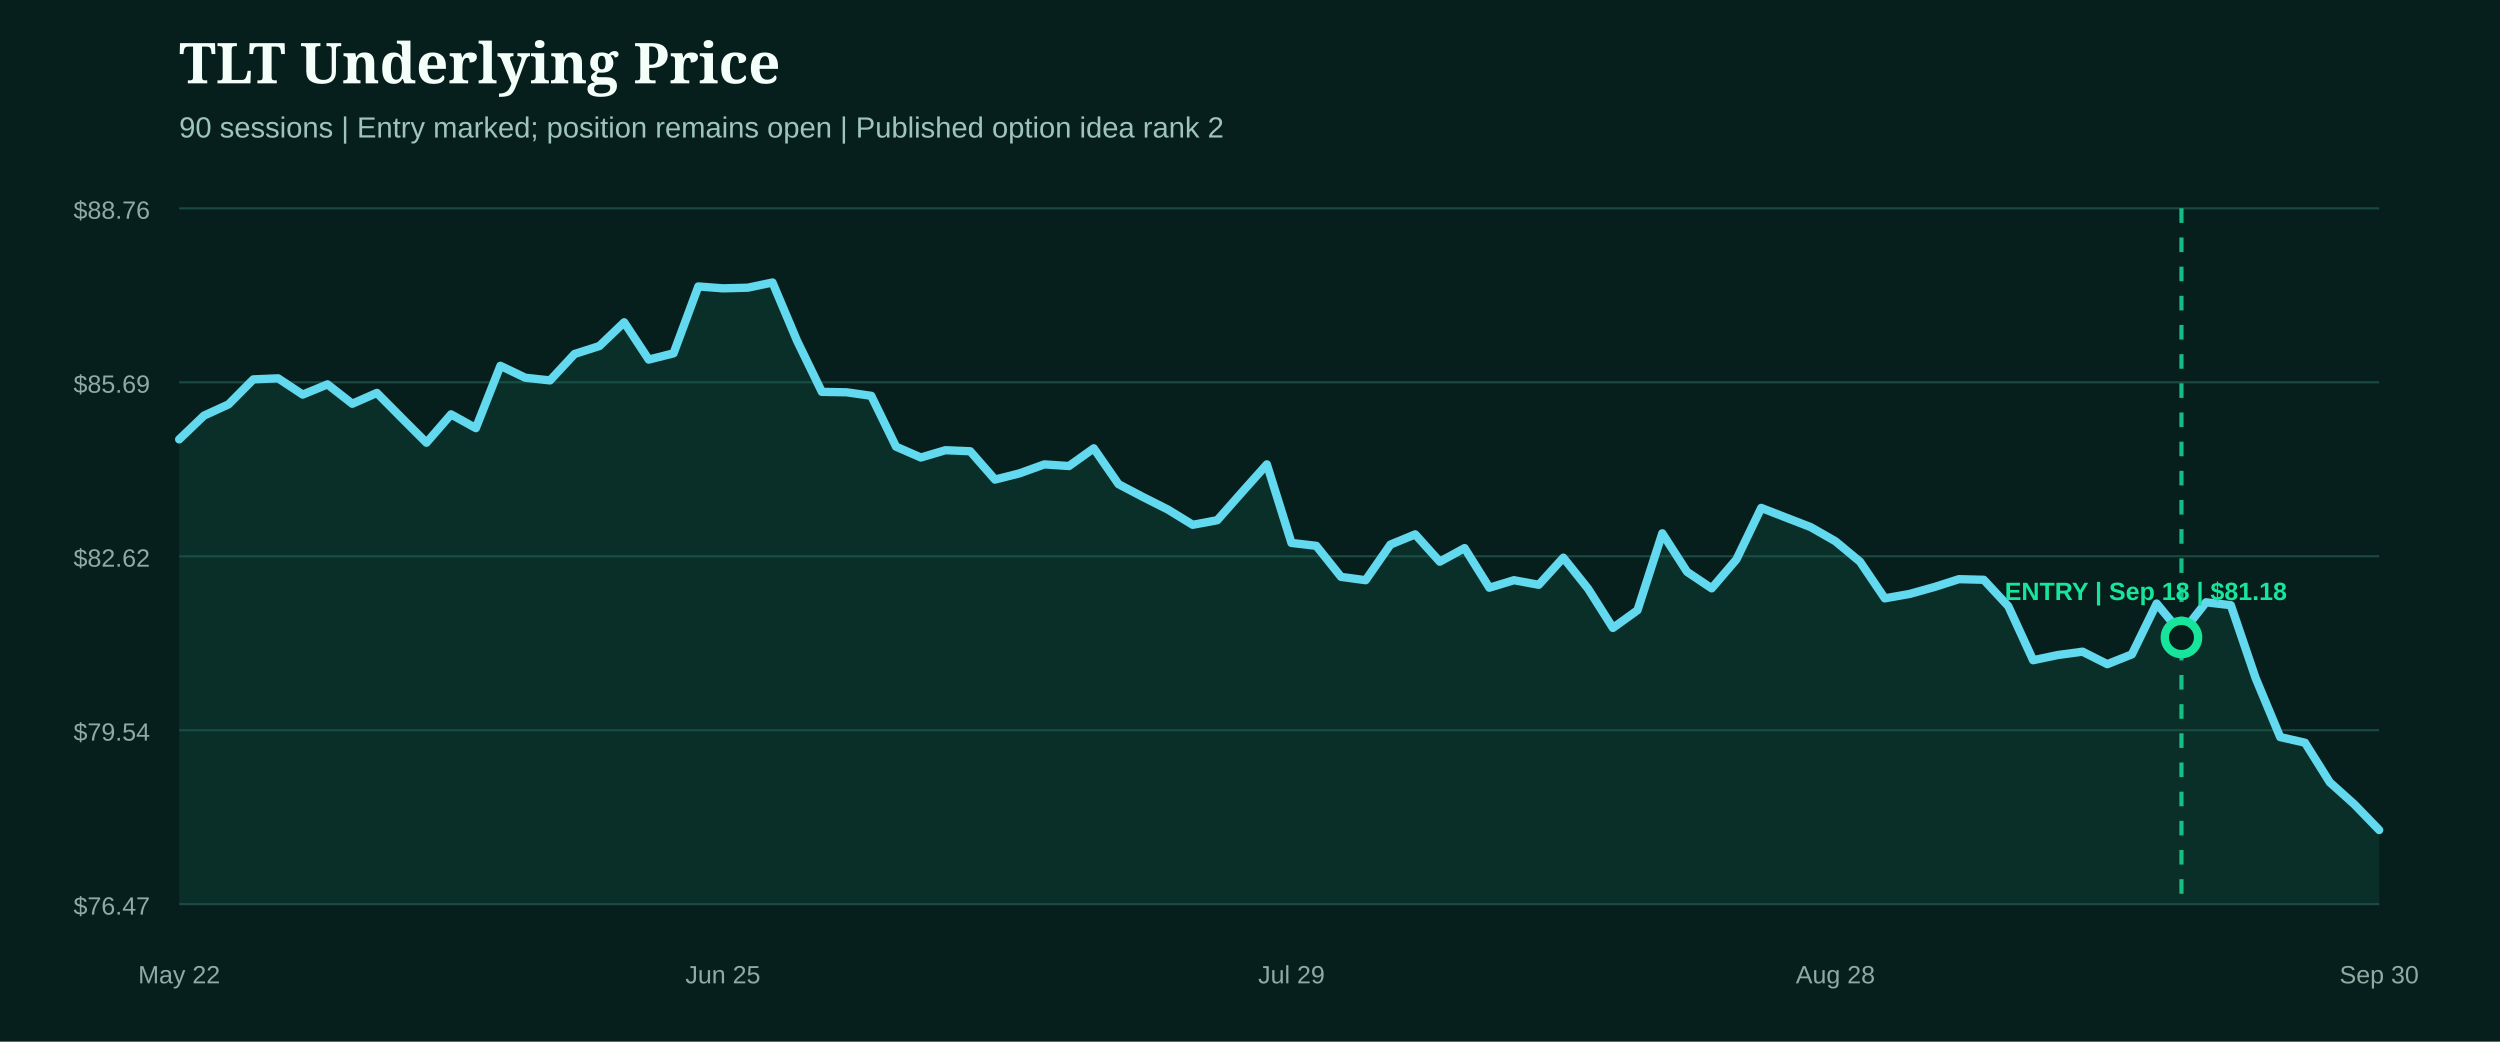
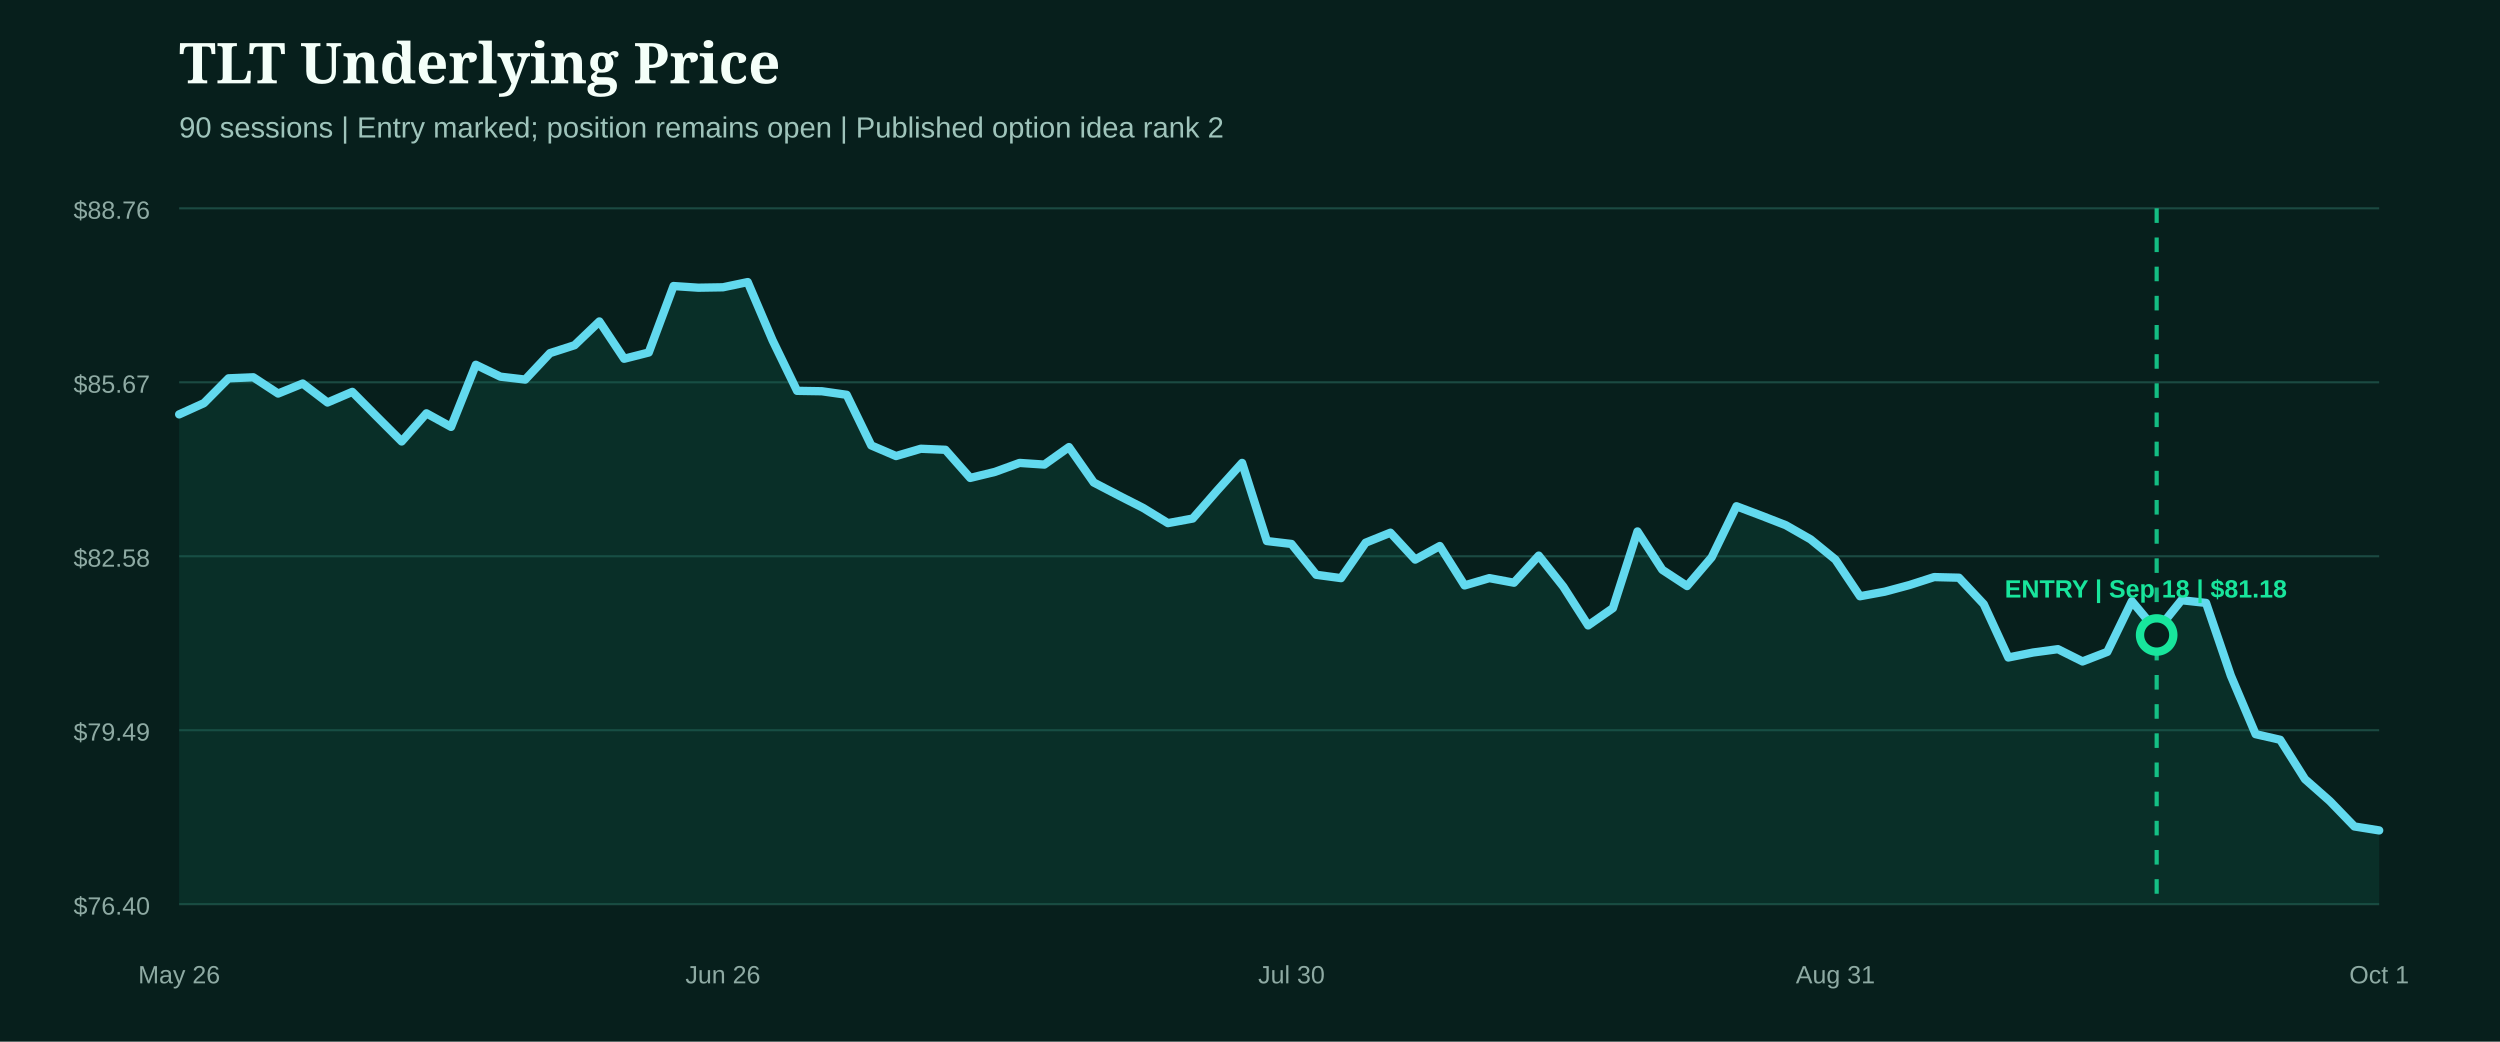
<svg xmlns="http://www.w3.org/2000/svg" width="1200" height="500" viewBox="0 0 1200 500" role="img" aria-label="TLT underlying price from entry">
  <rect width="1200" height="500" fill="#071f1c" />
  <style>.head{fill:#f4fff9;font:800 27px Georgia,serif}.sub{fill:#9fc4bb;font:14px Arial,sans-serif}.axis{fill:#8eaaa3;font:12px Arial,sans-serif}.marker{font:800 12px Arial,sans-serif}</style>
  <text x="86" y="40" class="head">TLT Underlying Price</text>
  <text x="86" y="66" class="sub">90 sessions | Entry marked; position remains open | Published option idea rank 2</text>
  <line x1="86" x2="1142" y1="100.0" y2="100.0" stroke="#1b4a42" stroke-width="1" />
  <text x="72" y="105.0" text-anchor="end" class="axis">$88.76</text>
  <line x1="86" x2="1142" y1="183.5" y2="183.5" stroke="#1b4a42" stroke-width="1" />
-   <text x="72" y="188.5" text-anchor="end" class="axis">$85.69</text>
+   <text x="72" y="188.5" text-anchor="end" class="axis">$85.67</text>
  <line x1="86" x2="1142" y1="267.0" y2="267.0" stroke="#1b4a42" stroke-width="1" />
-   <text x="72" y="272.0" text-anchor="end" class="axis">$82.62</text>
+   <text x="72" y="272.0" text-anchor="end" class="axis">$82.58</text>
  <line x1="86" x2="1142" y1="350.5" y2="350.5" stroke="#1b4a42" stroke-width="1" />
-   <text x="72" y="355.5" text-anchor="end" class="axis">$79.54</text>
+   <text x="72" y="355.5" text-anchor="end" class="axis">$79.49</text>
  <line x1="86" x2="1142" y1="434.0" y2="434.0" stroke="#1b4a42" stroke-width="1" />
-   <text x="72" y="439.0" text-anchor="end" class="axis">$76.47</text>
-   <path d="M86.0,210.9 L97.9,199.5 L109.7,194.1 L121.6,182.1 L133.5,181.6 L145.3,189.4 L157.2,184.5 L169.1,193.8 L180.9,188.6 L192.8,200.6 L204.7,212.5 L216.5,198.9 L228.4,205.5 L240.2,175.6 L252.1,181.3 L264.0,182.6 L275.8,169.9 L287.7,166.1 L299.6,154.7 L311.4,172.6 L323.3,169.6 L335.2,137.5 L347.0,138.4 L358.9,138.1 L370.8,135.6 L382.6,163.6 L394.5,188.1 L406.4,188.3 L418.2,190.0 L430.1,214.4 L442.0,219.6 L453.8,216.1 L465.7,216.6 L477.6,230.2 L489.4,227.2 L501.3,222.9 L513.1,223.7 L525.0,215.2 L536.9,232.4 L548.7,238.6 L560.6,244.6 L572.5,251.9 L584.3,249.7 L596.2,236.2 L608.1,222.9 L619.9,260.6 L631.8,262.0 L643.7,276.9 L655.5,278.5 L667.4,261.4 L679.3,256.5 L691.1,269.6 L703.0,263.1 L714.9,282.1 L726.7,278.5 L738.6,280.7 L750.4,267.7 L762.3,282.6 L774.2,301.4 L786.0,292.9 L797.9,256.0 L809.8,274.5 L821.6,282.4 L833.5,268.5 L845.4,243.8 L857.2,248.4 L869.1,253.0 L881.0,259.8 L892.8,269.6 L904.7,287.2 L916.6,285.1 L928.4,281.8 L940.3,278.0 L952.2,278.3 L964.0,291.0 L975.9,316.9 L987.8,314.4 L999.6,312.8 L1011.5,318.8 L1023.3,314.1 L1035.2,289.7 L1047.1,304.1 L1058.9,289.1 L1070.8,290.5 L1082.7,325.5 L1094.5,353.8 L1106.4,356.5 L1118.3,375.5 L1130.1,386.1 L1142.0,398.4 L1142.0,434.0 L86.0,434.0 Z" fill="#0f5949" opacity="0.28" />
-   <path d="M86.0,210.9 L97.9,199.5 L109.7,194.1 L121.6,182.1 L133.5,181.6 L145.3,189.4 L157.2,184.5 L169.1,193.8 L180.9,188.6 L192.8,200.6 L204.7,212.5 L216.5,198.9 L228.4,205.5 L240.2,175.6 L252.1,181.3 L264.0,182.6 L275.8,169.9 L287.7,166.1 L299.6,154.7 L311.4,172.6 L323.3,169.6 L335.2,137.5 L347.0,138.4 L358.9,138.1 L370.8,135.6 L382.6,163.6 L394.5,188.1 L406.4,188.3 L418.2,190.0 L430.1,214.4 L442.0,219.6 L453.8,216.1 L465.7,216.6 L477.6,230.2 L489.4,227.2 L501.3,222.9 L513.1,223.7 L525.0,215.2 L536.9,232.4 L548.7,238.6 L560.6,244.6 L572.5,251.9 L584.3,249.7 L596.2,236.2 L608.1,222.9 L619.9,260.6 L631.8,262.0 L643.7,276.9 L655.5,278.5 L667.4,261.4 L679.3,256.5 L691.1,269.6 L703.0,263.1 L714.9,282.1 L726.7,278.5 L738.6,280.7 L750.4,267.7 L762.3,282.6 L774.2,301.4 L786.0,292.9 L797.9,256.0 L809.8,274.5 L821.6,282.4 L833.5,268.5 L845.4,243.8 L857.2,248.4 L869.1,253.0 L881.0,259.8 L892.8,269.6 L904.7,287.2 L916.6,285.1 L928.4,281.8 L940.3,278.0 L952.2,278.3 L964.0,291.0 L975.9,316.9 L987.8,314.4 L999.6,312.8 L1011.5,318.8 L1023.3,314.1 L1035.2,289.7 L1047.1,304.1 L1058.9,289.1 L1070.8,290.5 L1082.7,325.5 L1094.5,353.8 L1106.4,356.5 L1118.3,375.5 L1130.1,386.1 L1142.0,398.4" fill="none" stroke="#62d9ee" stroke-width="4" stroke-linecap="round" stroke-linejoin="round" />
+   <text x="72" y="439.0" text-anchor="end" class="axis">$76.40</text>
+   <path d="M86.0,198.9 L97.9,193.5 L109.7,181.6 L121.6,181.1 L133.5,188.9 L145.3,184.1 L157.2,193.2 L169.1,188.1 L180.9,200.0 L192.8,211.9 L204.7,198.4 L216.5,204.9 L228.4,175.1 L240.2,180.8 L252.1,182.2 L264.0,169.5 L275.8,165.7 L287.7,154.3 L299.6,172.2 L311.4,169.2 L323.3,137.3 L335.2,138.1 L347.0,137.9 L358.9,135.4 L370.8,163.3 L382.6,187.6 L394.5,187.8 L406.4,189.5 L418.2,213.8 L430.1,218.9 L442.0,215.4 L453.8,215.9 L465.7,229.4 L477.6,226.5 L489.4,222.2 L501.3,223.0 L513.1,214.6 L525.0,231.6 L536.9,237.8 L548.7,243.8 L560.6,251.1 L572.5,248.9 L584.3,235.4 L596.2,222.2 L608.1,259.7 L619.9,261.1 L631.8,275.9 L643.7,277.5 L655.5,260.5 L667.4,255.7 L679.3,268.6 L691.1,262.1 L703.0,281.0 L714.9,277.5 L726.7,279.7 L738.6,266.7 L750.4,281.6 L762.3,300.2 L774.2,291.9 L786.0,255.1 L797.9,273.5 L809.8,281.3 L821.6,267.5 L833.5,243.0 L845.4,247.5 L857.2,252.1 L869.1,258.9 L881.0,268.6 L892.8,286.2 L904.7,284.0 L916.6,280.8 L928.4,277.0 L940.3,277.3 L952.2,290.0 L964.0,315.6 L975.9,313.2 L987.8,311.6 L999.6,317.5 L1011.5,312.9 L1023.3,288.6 L1035.2,302.9 L1047.1,288.1 L1058.9,289.4 L1070.8,324.3 L1082.7,352.4 L1094.5,355.1 L1106.4,374.0 L1118.3,384.5 L1130.1,396.7 L1142.0,398.6 L1142.0,434.0 L86.0,434.0 Z" fill="#0f5949" opacity="0.28" />
+   <path d="M86.0,198.9 L97.9,193.5 L109.7,181.6 L121.6,181.1 L133.5,188.9 L145.3,184.1 L157.2,193.2 L169.1,188.1 L180.9,200.0 L192.8,211.9 L204.7,198.4 L216.5,204.9 L228.4,175.1 L240.2,180.8 L252.1,182.2 L264.0,169.5 L275.8,165.7 L287.7,154.3 L299.6,172.2 L311.4,169.2 L323.3,137.3 L335.2,138.1 L347.0,137.9 L358.9,135.4 L370.8,163.3 L382.6,187.6 L394.5,187.8 L406.4,189.5 L418.2,213.8 L430.1,218.9 L442.0,215.4 L453.8,215.9 L465.7,229.4 L477.6,226.5 L489.4,222.2 L501.3,223.0 L513.1,214.6 L525.0,231.6 L536.9,237.8 L548.7,243.8 L560.6,251.1 L572.5,248.9 L584.3,235.4 L596.2,222.2 L608.1,259.7 L619.9,261.1 L631.8,275.9 L643.7,277.5 L655.5,260.5 L667.4,255.7 L679.3,268.6 L691.1,262.1 L703.0,281.0 L714.9,277.5 L726.7,279.7 L738.6,266.7 L750.4,281.6 L762.3,300.2 L774.2,291.9 L786.0,255.1 L797.9,273.5 L809.8,281.3 L821.6,267.5 L833.5,243.0 L845.4,247.5 L857.2,252.1 L869.1,258.9 L881.0,268.6 L892.8,286.2 L904.7,284.0 L916.6,280.8 L928.4,277.0 L940.3,277.3 L952.2,290.0 L964.0,315.6 L975.9,313.2 L987.8,311.6 L999.6,317.5 L1011.5,312.9 L1023.3,288.6 L1035.2,302.9 L1047.1,288.1 L1058.9,289.4 L1070.8,324.3 L1082.7,352.4 L1094.5,355.1 L1106.4,374.0 L1118.3,384.5 L1130.1,396.7 L1142.0,398.6" fill="none" stroke="#62d9ee" stroke-width="4" stroke-linecap="round" stroke-linejoin="round" />
  <g>
-     <line x1="1047.1" x2="1047.1" y1="100" y2="434" stroke="#18e59c" stroke-width="2" stroke-dasharray="7 7" opacity="0.8" />
-     <circle cx="1047.1" cy="306.0" r="8" fill="#071f1c" stroke="#18e59c" stroke-width="4" />
-     <text x="1030.0" y="288.0" text-anchor="middle" class="marker" fill="#18e59c">ENTRY | Sep 18 | $81.18</text>
+     <line x1="1035.2" x2="1035.2" y1="100" y2="434" stroke="#18e59c" stroke-width="2" stroke-dasharray="7 7" opacity="0.8" />
+     <circle cx="1035.2" cy="304.8" r="8" fill="#071f1c" stroke="#18e59c" stroke-width="4" />
+     <text x="1030.0" y="286.8" text-anchor="middle" class="marker" fill="#18e59c">ENTRY | Sep 18 | $81.18</text>
  </g>
-   <text x="86.0" y="472" text-anchor="middle" class="axis">May 22</text>
-   <text x="347.0" y="472" text-anchor="middle" class="axis">Jun 25</text>
-   <text x="619.9" y="472" text-anchor="middle" class="axis">Jul 29</text>
-   <text x="881.0" y="472" text-anchor="middle" class="axis">Aug 28</text>
-   <text x="1142.0" y="472" text-anchor="middle" class="axis">Sep 30</text>
+   <text x="86.0" y="472" text-anchor="middle" class="axis">May 26</text>
+   <text x="347.0" y="472" text-anchor="middle" class="axis">Jun 26</text>
+   <text x="619.9" y="472" text-anchor="middle" class="axis">Jul 30</text>
+   <text x="881.0" y="472" text-anchor="middle" class="axis">Aug 31</text>
+   <text x="1142.0" y="472" text-anchor="middle" class="axis">Oct 1</text>
</svg>
